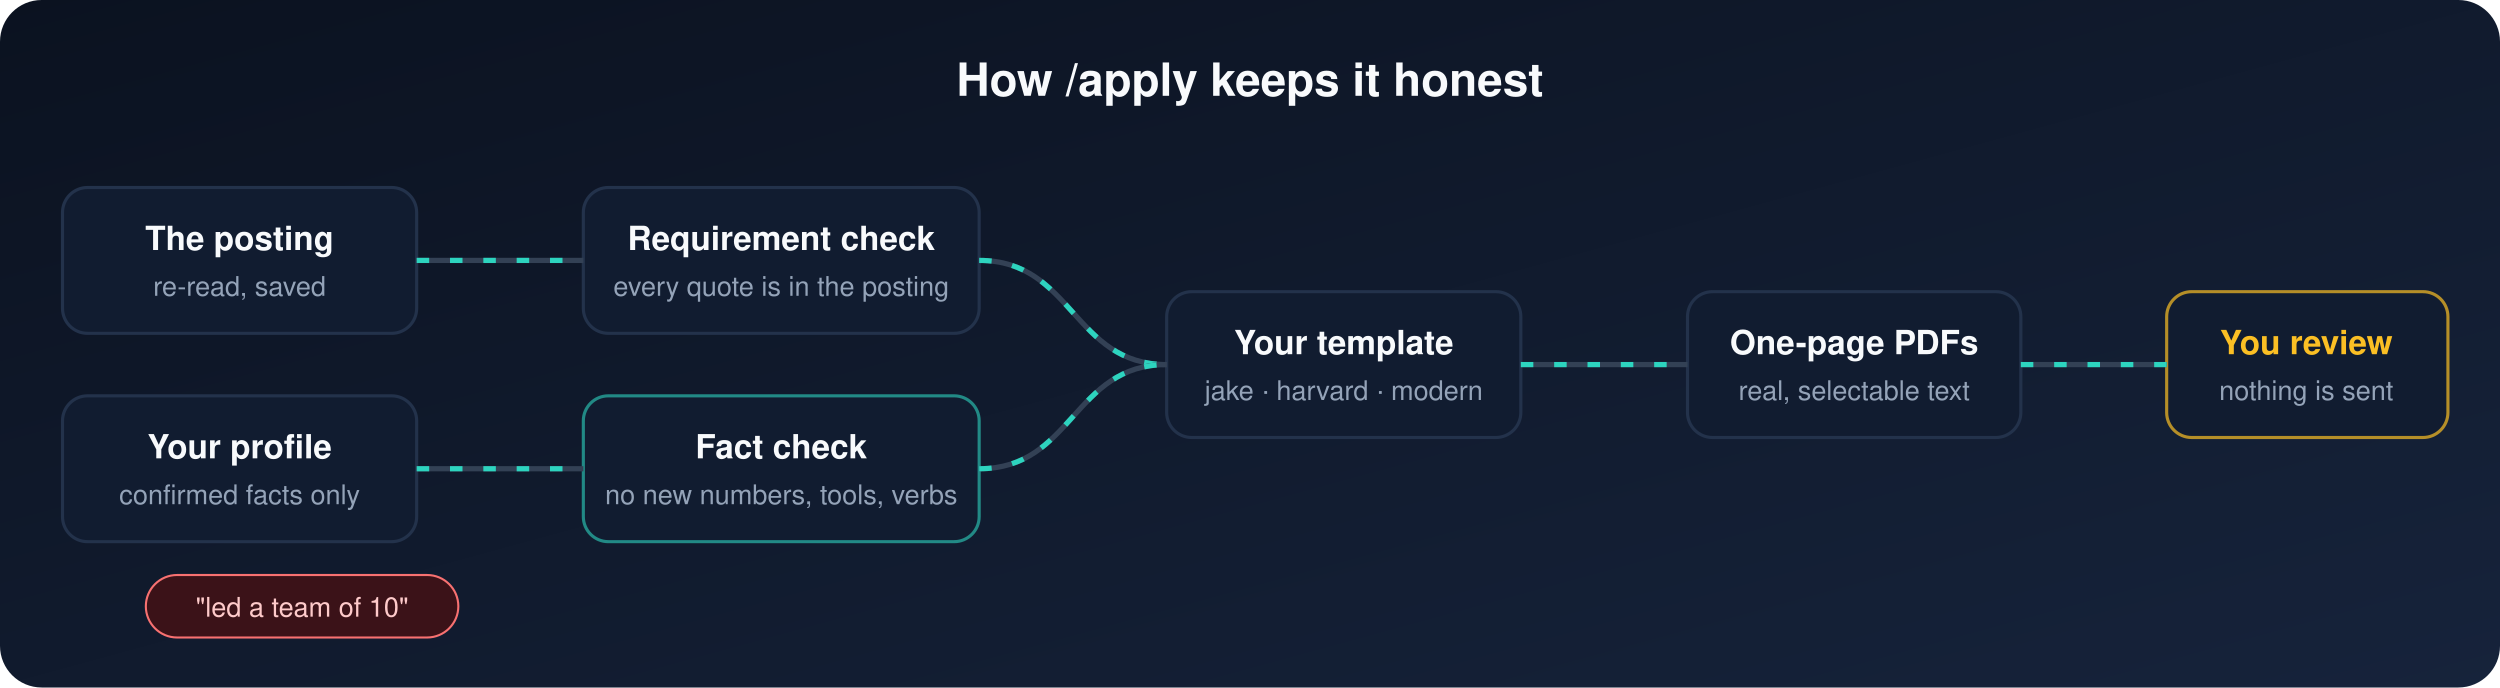
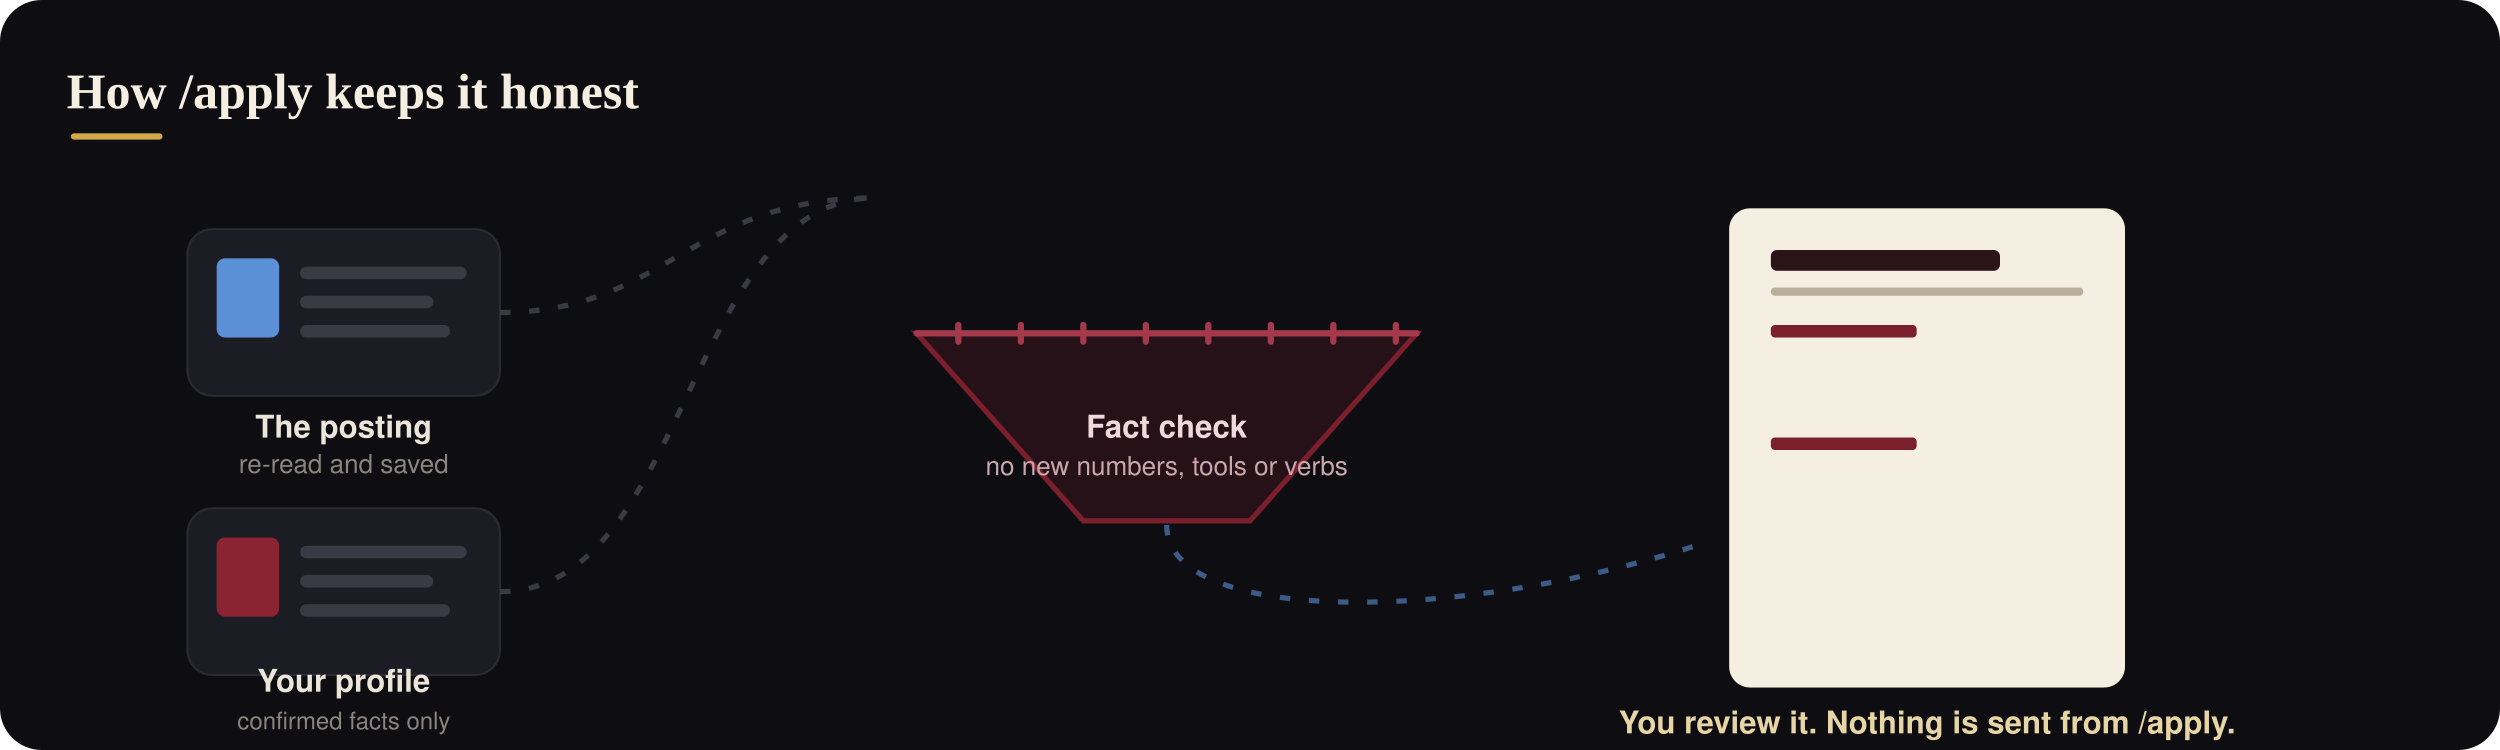
- <svg xmlns="http://www.w3.org/2000/svg" viewBox="0 0 1200 330" width="1200" height="330" role="img" aria-labelledby="t d">
+ <svg xmlns="http://www.w3.org/2000/svg" viewBox="0 0 1200 360" width="1200" height="360" role="img" aria-labelledby="t d">
  <defs>
-     <linearGradient id="bg" x1="0" y1="0" x2="1" y2="1">
-       <stop offset="0" stop-color="#0b1220" />
-       <stop offset="1" stop-color="#16233b" />
-     </linearGradient>
-     <marker id="ar" viewBox="0 0 10 10" refX="8" refY="5" markerWidth="7" markerHeight="7" orient="auto">
-       <path d="M0 0 L10 5 L0 10z" fill="#475569" />
-     </marker>
+     <clipPath id="fall">
+       <rect x="380" y="60" width="360" height="250" />
+     </clipPath>
    <style>
-       .h{font:700 16px 'Segoe UI',-apple-system,Helvetica,Arial,sans-serif;fill:#f8fafc;text-anchor:middle}
-       .s{font:400 13px 'Segoe UI',-apple-system,Helvetica,Arial,sans-serif;fill:#94a3b8;text-anchor:middle}
-       .box{fill:#111c30;stroke:#23324b;stroke-width:1.5}
-       .flow{fill:none;stroke:#2dd4bf;stroke-width:2.5;stroke-dasharray:6 10;animation:f 1.2s linear infinite}
-       @keyframes f{to{stroke-dashoffset:-16}}
-       .base{fill:none;stroke:#334155;stroke-width:2.5}
+       .h{font:700 24px Georgia,'Times New Roman',serif;fill:#f5efe2}
+       .lab{font:700 15px 'Segoe UI',-apple-system,Helvetica,Arial,sans-serif;fill:#ece6da;text-anchor:middle}
+       .sm{font:400 12.5px 'Segoe UI',-apple-system,Helvetica,Arial,sans-serif;fill:#8a847c;text-anchor:middle}
+       .chip{font:600 13px 'Segoe UI',-apple-system,Helvetica,Arial,sans-serif;text-anchor:middle}
+       .flow{fill:none;stroke:#3a3a44;stroke-width:2.5;stroke-dasharray:5 9;animation:f 1.1s linear infinite}
+       @keyframes f{to{stroke-dashoffset:-14}}
    </style>
  </defs>
-   <rect width="1200" height="330" rx="20" fill="url(#bg)" />
-   <text x="600" y="46" class="h" style="font-size:22px">How /apply keeps it honest</text>
-   <rect class="box" x="30" y="90" width="170" height="70" rx="12" />
-   <text x="115" y="120" class="h">The posting</text>
-   <text x="115" y="142" class="s">re-read, saved</text>
-   <rect class="box" x="30" y="190" width="170" height="70" rx="12" />
-   <text x="115" y="220" class="h">Your profile</text>
-   <text x="115" y="242" class="s">confirmed facts only</text>
-   <rect class="box" x="280" y="90" width="190" height="70" rx="12" />
-   <text x="375" y="120" class="h">Requirement check</text>
-   <text x="375" y="142" class="s">every quote is in the posting</text>
-   <rect class="box" x="280" y="190" width="190" height="70" rx="12" style="stroke:#2dd4bf;stroke-opacity:.6" />
-   <text x="375" y="220" class="h">Fact check</text>
-   <text x="375" y="242" class="s">no new numbers, tools, verbs</text>
-   <rect class="box" x="560" y="140" width="170" height="70" rx="12" />
-   <text x="645" y="170" class="h">Your template</text>
-   <text x="645" y="192" class="s">jake · harvard · modern</text>
-   <rect class="box" x="810" y="140" width="160" height="70" rx="12" />
-   <text x="890" y="170" class="h">One-page PDFs</text>
-   <text x="890" y="192" class="s">real, selectable text</text>
-   <rect class="box" x="1040" y="140" width="135" height="70" rx="12" style="stroke:#fbbf24;stroke-opacity:.7" />
-   <text x="1107" y="170" class="h" style="fill:#fbbf24">You review</text>
-   <text x="1107" y="192" class="s">nothing is sent</text>
-   <path class="base" d="M200 125 H280" />
-   <path class="flow" d="M200 125 H280" />
-   <path class="base" d="M200 225 H280" />
-   <path class="flow" d="M200 225 H280" />
-   <path class="base" d="M470 125 C 515 125, 515 175, 560 175" />
-   <path class="flow" d="M470 125 C 515 125, 515 175, 560 175" />
-   <path class="base" d="M470 225 C 515 225, 515 175, 560 175" />
-   <path class="flow" d="M470 225 C 515 225, 515 175, 560 175" />
-   <path class="base" d="M730 175 H810" />
-   <path class="flow" d="M730 175 H810" />
-   <path class="base" d="M970 175 H1040" />
-   <path class="flow" d="M970 175 H1040" />
+   <rect width="1200" height="360" rx="20" fill="#0e0e12" />
+   <text x="32" y="52" class="h">How /apply keeps it honest</text>
+   <rect x="34" y="64" width="44" height="3" rx="1.5" fill="#d4a94a" />
+   <g transform="translate(90,110)">
+     <rect width="150" height="80" rx="12" fill="#1c1c24" stroke="#2a2a33" />
+     <rect x="14" y="14" width="30" height="38" rx="4" fill="#5b8fd6" />
+     <rect x="54" y="18" width="80" height="6" rx="3" fill="#3a3a44" />
+     <rect x="54" y="32" width="64" height="6" rx="3" fill="#3a3a44" />
+     <rect x="54" y="46" width="72" height="6" rx="3" fill="#3a3a44" />
+     <text x="75" y="100" class="lab">The posting</text>
+     <text x="75" y="117" class="sm">re-read and saved</text>
+   </g>
+   <g transform="translate(90,244)">
+     <rect width="150" height="80" rx="12" fill="#1c1c24" stroke="#2a2a33" />
+     <rect x="14" y="14" width="30" height="38" rx="4" fill="#8c2333" />
+     <rect x="54" y="18" width="80" height="6" rx="3" fill="#3a3a44" />
+     <rect x="54" y="32" width="64" height="6" rx="3" fill="#3a3a44" />
+     <rect x="54" y="46" width="72" height="6" rx="3" fill="#3a3a44" />
+   </g>
+   <text x="165" y="332" class="lab">Your profile</text>
+   <text x="165" y="350" class="sm" style="font-size:11.5px">confirmed facts only</text>
+   <path class="flow" d="M240 150 C 320 150, 330 95, 420 95" />
+   <path class="flow" d="M240 284 C 330 284, 330 95, 420 95" />
+   <g clip-path="url(#fall)">
+     <g opacity="0">
+       <animateTransform attributeName="transform" type="translate" values="0 0;0 0;0 200;0 200" keyTimes="0;.06;.2;1" dur="8s" repeatCount="indefinite" />
+       <animate attributeName="opacity" values="0;0;1;1;0;0" keyTimes="0;.06;.07;.17;.2;1" dur="8s" repeatCount="indefinite" />
+       <rect x="490" y="76" width="140" height="30" rx="15" fill="#1d2a40" stroke="#5b8fd6" />
+       <text x="560" y="96" class="chip" style="fill:#a9c4ec">Node.js (profile)</text>
+     </g>
+     <g opacity="0">
+       <animateTransform attributeName="transform" type="translate" values="0 0;0 0;0 200;0 200" keyTimes="0;.22;.36;1" dur="8s" repeatCount="indefinite" />
+       <animate attributeName="opacity" values="0;0;1;1;0;0" keyTimes="0;.22;.23;.33;.36;1" dur="8s" repeatCount="indefinite" />
+       <rect x="470" y="76" width="180" height="30" rx="15" fill="#2a2416" stroke="#d4a94a" />
+       <text x="560" y="96" class="chip" style="fill:#e8d5a6">"Proficiency with Node.js"</text>
+     </g>
+     <g opacity="0">
+       <animateTransform attributeName="transform" type="translate" values="0 0;0 0;0 52;0 52;-30 -10;-30 -10" keyTimes="0;.40;.47;.55;.62;1" dur="8s" repeatCount="indefinite" />
+       <animate attributeName="opacity" values="0;0;1;1;0;0" keyTimes="0;.40;.41;.58;.62;1" dur="8s" repeatCount="indefinite" />
+       <rect x="485" y="76" width="150" height="30" rx="15" fill="#3a1218" stroke="#d06a7a" />
+       <text x="560" y="96" class="chip" style="fill:#f0b6bf">"led a team of 10"</text>
+     </g>
+     <g opacity="0">
+       <animateTransform attributeName="transform" type="translate" values="0 0;0 0;0 200;0 200" keyTimes="0;.62;.76;1" dur="8s" repeatCount="indefinite" />
+       <animate attributeName="opacity" values="0;0;1;1;0;0" keyTimes="0;.62;.63;.73;.76;1" dur="8s" repeatCount="indefinite" />
+       <rect x="480" y="76" width="160" height="30" rx="15" fill="#1d2a40" stroke="#5b8fd6" />
+       <text x="560" y="96" class="chip" style="fill:#a9c4ec">PostgreSQL migration</text>
+     </g>
+   </g>
  <g>
-     <animateTransform attributeName="transform" type="translate" dur="6s" repeatCount="indefinite" values="0 0;0 0;150 0;150 0;60 40;60 40" keyTimes="0;.1;.4;.45;.7;1" />
-     <animate attributeName="opacity" dur="6s" repeatCount="indefinite" values="0;1;1;1;0;0" keyTimes="0;.1;.4;.5;.7;1" />
-     <rect x="70" y="276" width="150" height="30" rx="15" fill="#3b1218" stroke="#f87171" />
-     <text x="145" y="296" class="s" style="fill:#fecaca">"led a team of 10"</text>
+     <path d="M440 160 H680 L600 250 H520 Z" fill="#7a1f2b" fill-opacity=".22" stroke="#7a1f2b" stroke-width="2.5" />
+     <g stroke="#a3394a" stroke-width="3" stroke-linecap="round">
+       <line x1="440" y1="160" x2="680" y2="160" />
+       <line x1="460" y1="156" x2="460" y2="164" />
+       <line x1="490" y1="156" x2="490" y2="164" />
+       <line x1="520" y1="156" x2="520" y2="164" />
+       <line x1="550" y1="156" x2="550" y2="164" />
+       <line x1="580" y1="156" x2="580" y2="164" />
+       <line x1="610" y1="156" x2="610" y2="164" />
+       <line x1="640" y1="156" x2="640" y2="164" />
+       <line x1="670" y1="156" x2="670" y2="164" />
+     </g>
+     <text x="560" y="210" class="lab" style="fill:#f0d9dc">Fact check</text>
+     <text x="560" y="228" class="sm" style="fill:#c9a7ab">no new numbers, tools or verbs</text>
  </g>
  <g opacity="0">
-     <animate attributeName="opacity" dur="6s" repeatCount="indefinite" values="0;0;1;1;0;0" keyTimes="0;.4;.43;.68;.72;1" />
-     <circle cx="375" cy="290" r="14" fill="#f87171" />
-     <path d="M369 284 l12 12 M381 284 l-12 12" stroke="#0b1220" stroke-width="3" stroke-linecap="round" />
-     <text x="400" y="295" class="s" style="fill:#fca5a5;text-anchor:start">refused: not in your profile</text>
+     <animate attributeName="opacity" values="0;0;1;1;0;0" keyTimes="0;.47;.48;.58;.62;1" dur="8s" repeatCount="indefinite" />
+     <circle cx="700" cy="140" r="15" fill="#d06a7a" />
+     <path d="M694 134 l12 12 M706 134 l-12 12" stroke="#0e0e12" stroke-width="3" stroke-linecap="round" />
+     <text x="700" y="116" class="sm" style="fill:#f0b6bf">refused: not in your profile</text>
  </g>
+   <path class="flow" d="M560 252 C 560 300, 700 300, 820 260" style="stroke:#5b8fd6;stroke-opacity:.6" />
+   <g transform="translate(830,100)">
+     <rect width="190" height="230" rx="10" fill="#f5efe2" />
+     <rect x="20" y="20" width="110" height="10" rx="3" fill="#2a1418" />
+     <rect x="20" y="38" width="150" height="4" rx="2" fill="#b9ae9a" />
+     <rect x="20" y="56" width="70" height="6" rx="2" fill="#7a1f2b" />
+     <rect x="20" y="72" width="150" height="5" rx="2.5" fill="#6f665a" opacity="0">
+       <animate attributeName="opacity" values="0;0;1;1;0" keyTimes="0;.2;.22;.95;1" dur="8s" repeatCount="indefinite" />
+     </rect>
+     <rect x="20" y="86" width="130" height="5" rx="2.5" fill="#6f665a" opacity="0">
+       <animate attributeName="opacity" values="0;0;1;1;0" keyTimes="0;.36;.38;.95;1" dur="8s" repeatCount="indefinite" />
+     </rect>
+     <rect x="20" y="110" width="70" height="6" rx="2" fill="#7a1f2b" />
+     <rect x="20" y="126" width="145" height="5" rx="2.5" fill="#6f665a" opacity="0">
+       <animate attributeName="opacity" values="0;0;1;1;0" keyTimes="0;.76;.78;.95;1" dur="8s" repeatCount="indefinite" />
+     </rect>
+     <rect x="20" y="140" width="110" height="5" rx="2.5" fill="#6f665a" opacity="0">
+       <animate attributeName="opacity" values="0;0;1;1;0" keyTimes="0;.78;.8;.95;1" dur="8s" repeatCount="indefinite" />
+     </rect>
+     <g opacity="0">
+       <animate attributeName="opacity" values="0;0;1;1;0" keyTimes="0;.82;.85;.95;1" dur="8s" repeatCount="indefinite" />
+       <g transform="rotate(-8 95 190)">
+         <rect x="30" y="172" width="130" height="34" rx="6" fill="none" stroke="#d4a94a" stroke-width="3" />
+         <text x="95" y="195" class="chip" style="fill:#a8801f;font-size:12px;font-weight:800">1 PAGE · REAL TEXT</text>
+       </g>
+     </g>
+   </g>
+   <text x="925" y="352" class="lab" style="fill:#e8d5a6">You review it. Nothing is sent from /apply.</text>
</svg>
